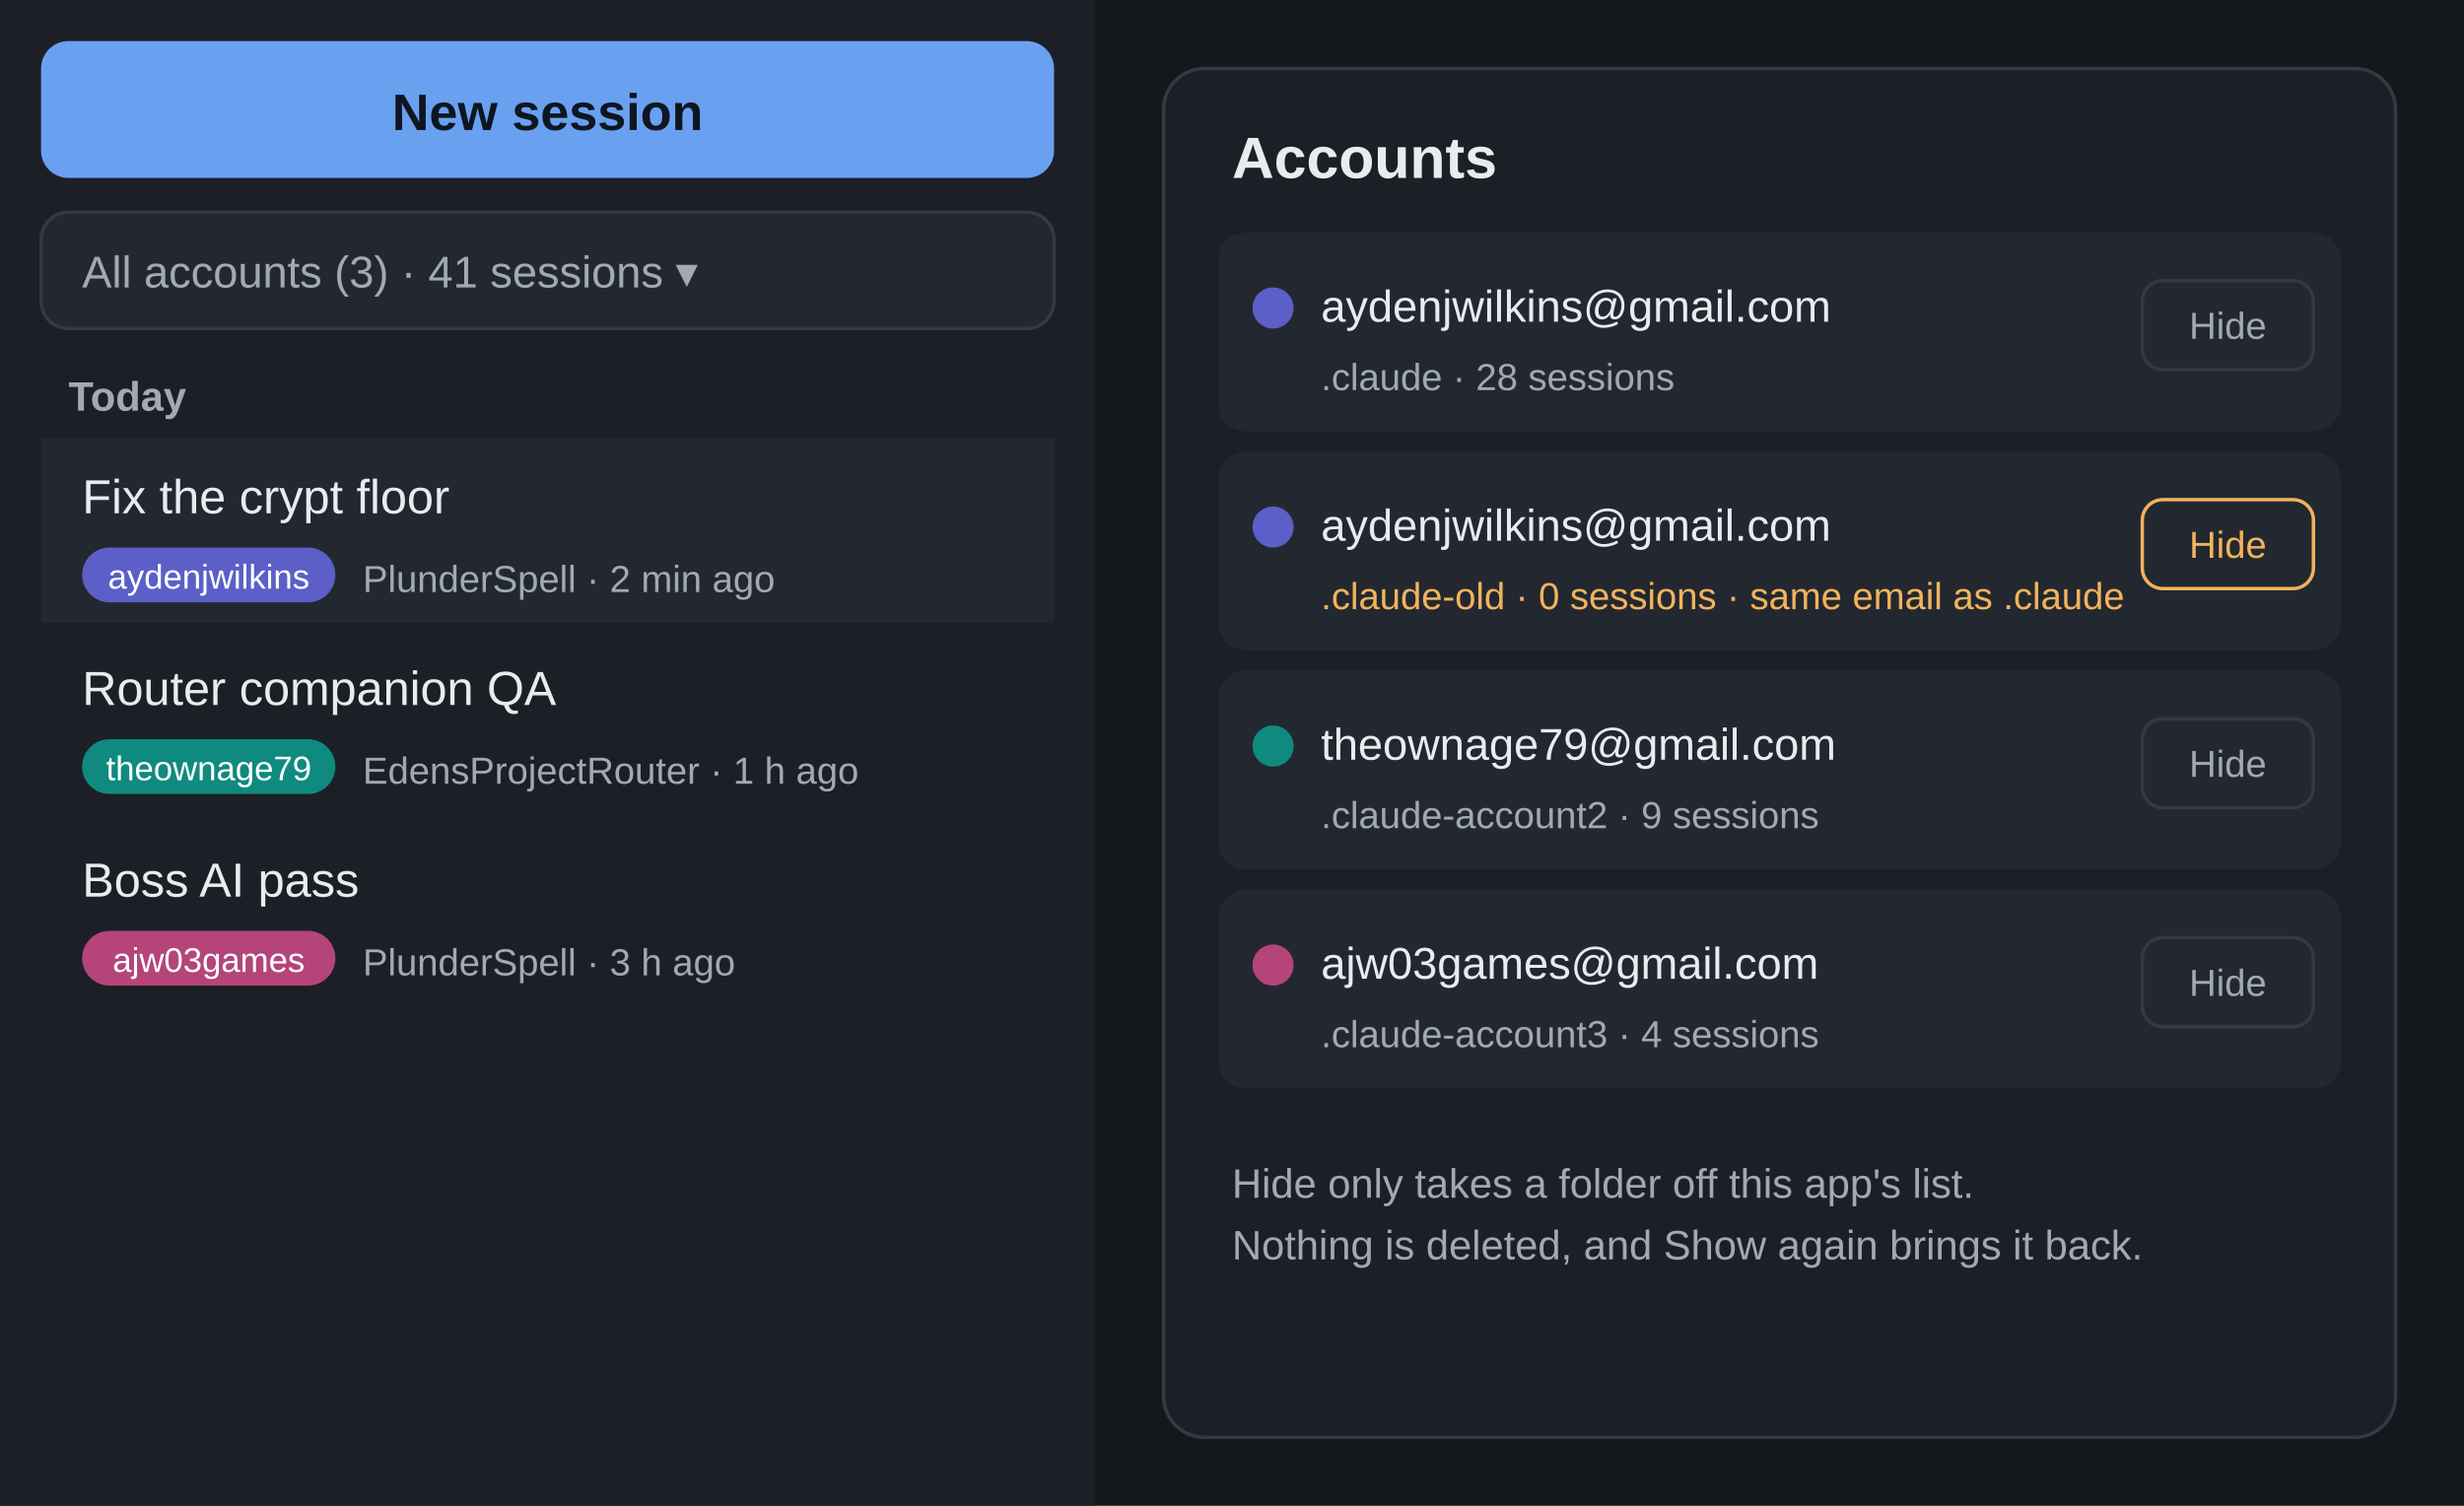
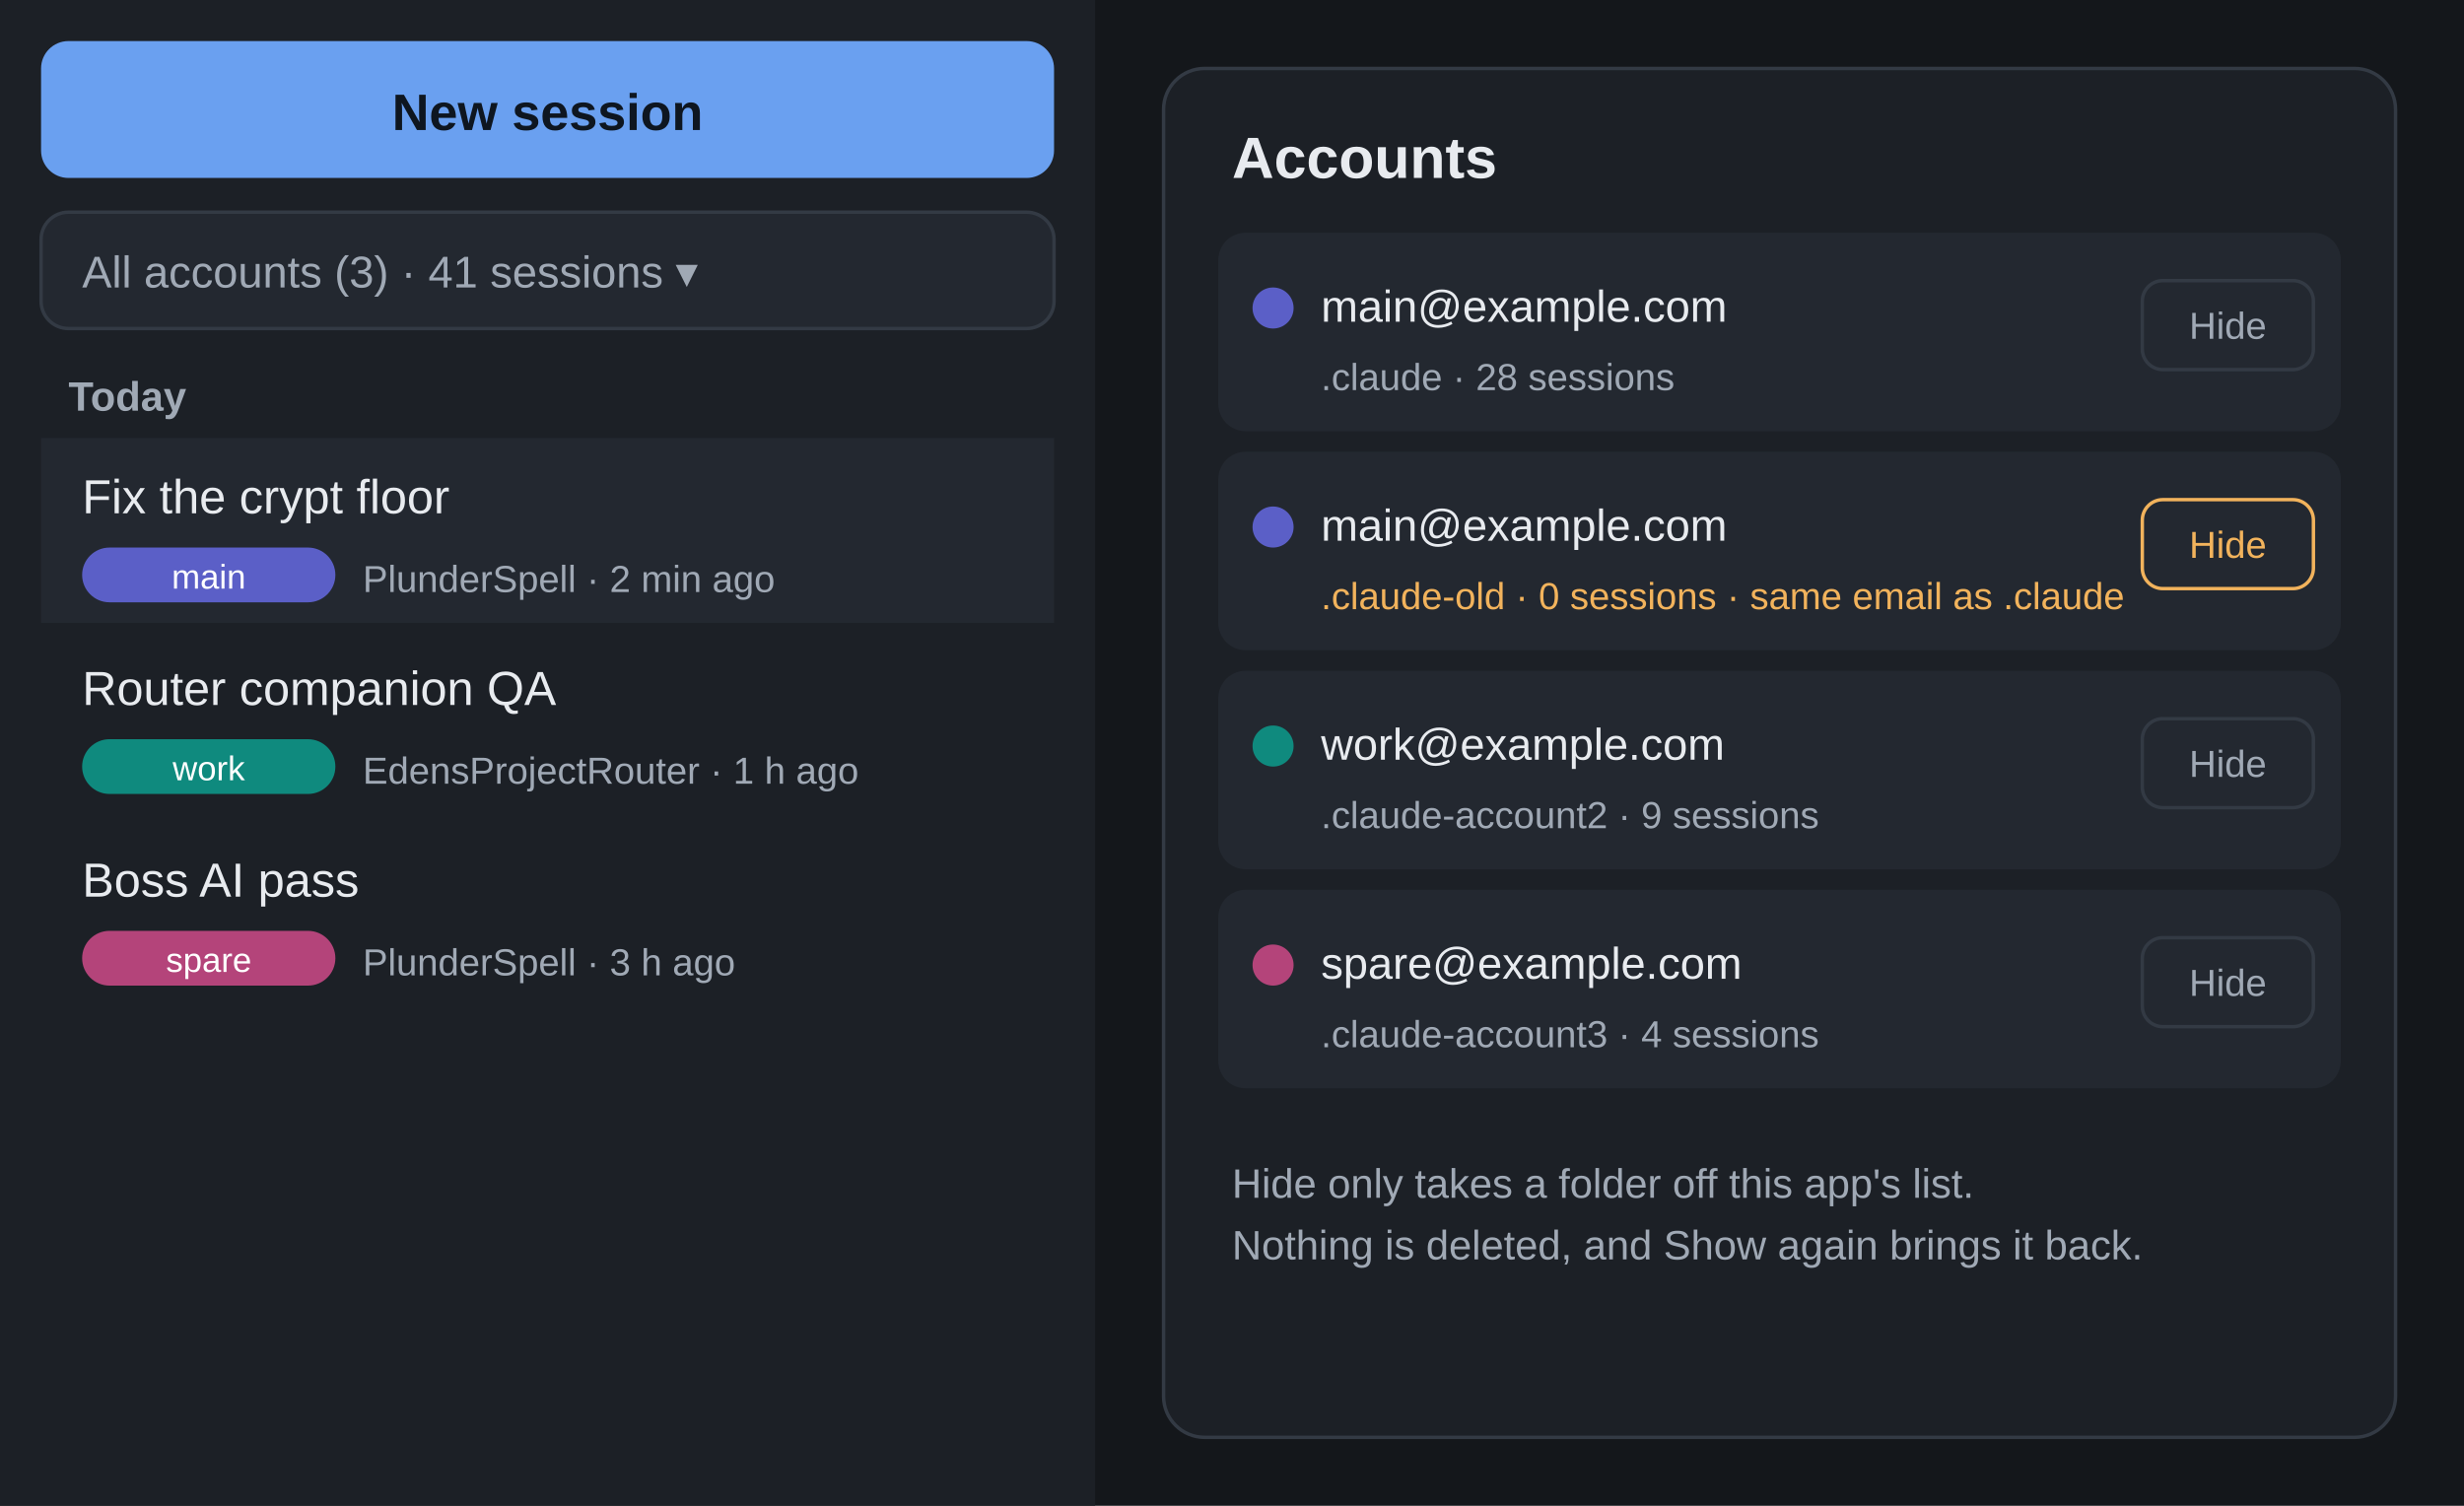
<svg xmlns="http://www.w3.org/2000/svg" width="720" height="440" viewBox="0 0 720 440" font-family="Segoe UI,Arial,sans-serif">
  <rect width="720" height="440" fill="#14171b" />
  <rect x="0" y="0" width="320" height="440" fill="#1c2026" />
  <rect x="12" y="12" width="296" height="40" rx="8" fill="#6aa0f0" />
  <text x="160" y="38" font-size="15" fill="#0e1620" text-anchor="middle" font-weight="700">New session</text>
  <rect x="12" y="62" width="296" height="34" rx="8" fill="#232830" stroke="#333a44" />
  <text x="24" y="84" font-size="13" fill="#a0a9b5">All accounts (3) · 41 sessions  ▾</text>
  <text x="20" y="120" font-size="12" fill="#a0a9b5" font-weight="700">Today</text>
  <g font-size="14" fill="#e8ebef">
    <rect x="12" y="128" width="296" height="54" fill="#232830" />
    <text x="24" y="150">Fix the crypt floor</text>
    <rect x="24" y="160" width="74" height="16" rx="8" fill="#5b5fc7" />
-     <text x="61" y="172" font-size="10" fill="#fff" text-anchor="middle">aydenjwilkins</text>
+     <text x="61" y="172" font-size="10" fill="#fff" text-anchor="middle">main</text>
    <text x="106" y="173" font-size="11" fill="#a0a9b5">PlunderSpell · 2 min ago</text>
  </g>
  <g font-size="14" fill="#e8ebef">
    <rect x="12" y="184" width="296" height="54" fill="#1c2026" />
    <text x="24" y="206">Router companion QA</text>
    <rect x="24" y="216" width="74" height="16" rx="8" fill="#0f8a7e" />
-     <text x="61" y="228" font-size="10" fill="#fff" text-anchor="middle">theownage79</text>
+     <text x="61" y="228" font-size="10" fill="#fff" text-anchor="middle">work</text>
    <text x="106" y="229" font-size="11" fill="#a0a9b5">EdensProjectRouter · 1 h ago</text>
  </g>
  <g font-size="14" fill="#e8ebef">
    <rect x="12" y="240" width="296" height="54" fill="#1c2026" />
    <text x="24" y="262">Boss AI pass</text>
    <rect x="24" y="272" width="74" height="16" rx="8" fill="#b4447a" />
-     <text x="61" y="284" font-size="10" fill="#fff" text-anchor="middle">ajw03games</text>
+     <text x="61" y="284" font-size="10" fill="#fff" text-anchor="middle">spare</text>
    <text x="106" y="285" font-size="11" fill="#a0a9b5">PlunderSpell · 3 h ago</text>
  </g>
  <rect x="340" y="20" width="360" height="400" rx="12" fill="#1c2026" stroke="#333a44" />
  <text x="360" y="52" font-size="17" fill="#e8ebef" font-weight="700">Accounts</text>
  <g font-size="13" fill="#e8ebef">
    <rect x="356" y="68" width="328" height="58" rx="8" fill="#232830" />
    <circle cx="372" cy="90" r="6" fill="#5b5fc7" />
-     <text x="386" y="94">aydenjwilkins@gmail.com</text>
+     <text x="386" y="94">main@example.com</text>
    <text x="386" y="114" font-size="11" fill="#a0a9b5">.claude · 28 sessions</text>
    <rect x="626" y="82" width="50" height="26" rx="6" fill="none" stroke="#333a44" />
    <text x="651" y="99" font-size="11" text-anchor="middle" fill="#a0a9b5">Hide</text>
    <rect x="356" y="132" width="328" height="58" rx="8" fill="#232830" />
    <circle cx="372" cy="154" r="6" fill="#5b5fc7" />
-     <text x="386" y="158">aydenjwilkins@gmail.com</text>
+     <text x="386" y="158">main@example.com</text>
    <text x="386" y="178" font-size="11" fill="#f2b35c">.claude-old · 0 sessions · same email as .claude</text>
    <rect x="626" y="146" width="50" height="26" rx="6" fill="none" stroke="#f2b35c" />
    <text x="651" y="163" font-size="11" text-anchor="middle" fill="#f2b35c">Hide</text>
    <rect x="356" y="196" width="328" height="58" rx="8" fill="#232830" />
    <circle cx="372" cy="218" r="6" fill="#0f8a7e" />
-     <text x="386" y="222">theownage79@gmail.com</text>
+     <text x="386" y="222">work@example.com</text>
    <text x="386" y="242" font-size="11" fill="#a0a9b5">.claude-account2 · 9 sessions</text>
    <rect x="626" y="210" width="50" height="26" rx="6" fill="none" stroke="#333a44" />
    <text x="651" y="227" font-size="11" text-anchor="middle" fill="#a0a9b5">Hide</text>
    <rect x="356" y="260" width="328" height="58" rx="8" fill="#232830" />
    <circle cx="372" cy="282" r="6" fill="#b4447a" />
-     <text x="386" y="286">ajw03games@gmail.com</text>
+     <text x="386" y="286">spare@example.com</text>
    <text x="386" y="306" font-size="11" fill="#a0a9b5">.claude-account3 · 4 sessions</text>
    <rect x="626" y="274" width="50" height="26" rx="6" fill="none" stroke="#333a44" />
    <text x="651" y="291" font-size="11" text-anchor="middle" fill="#a0a9b5">Hide</text>
    <text x="360" y="350" font-size="12" fill="#a0a9b5">Hide only takes a folder off this app's list.</text>
    <text x="360" y="368" font-size="12" fill="#a0a9b5">Nothing is deleted, and Show again brings it back.</text>
  </g>
</svg>
